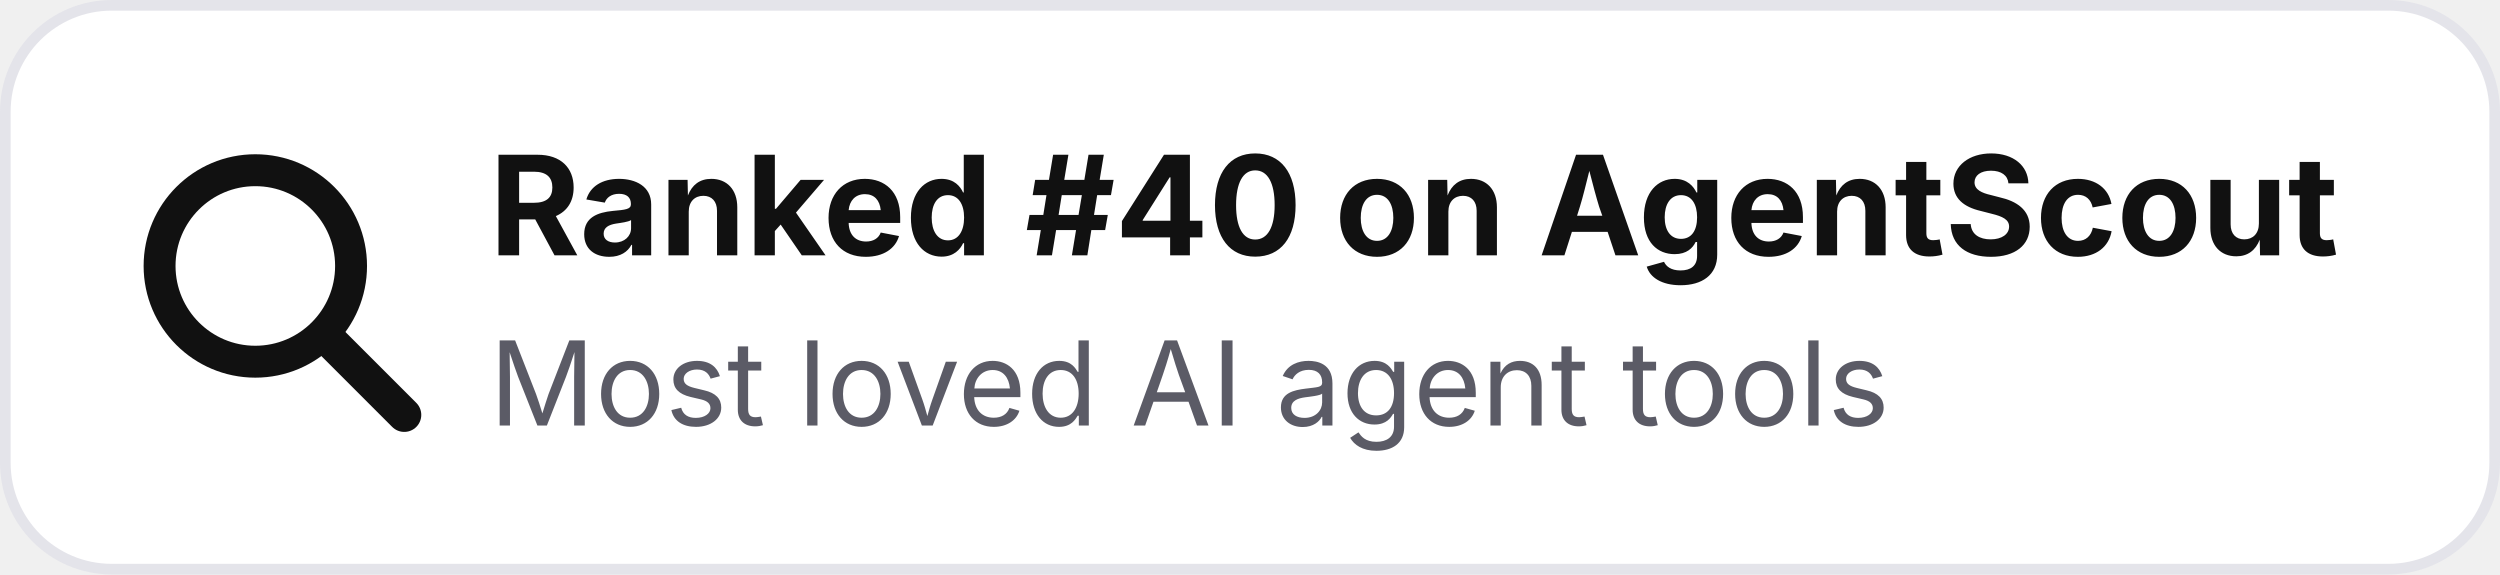
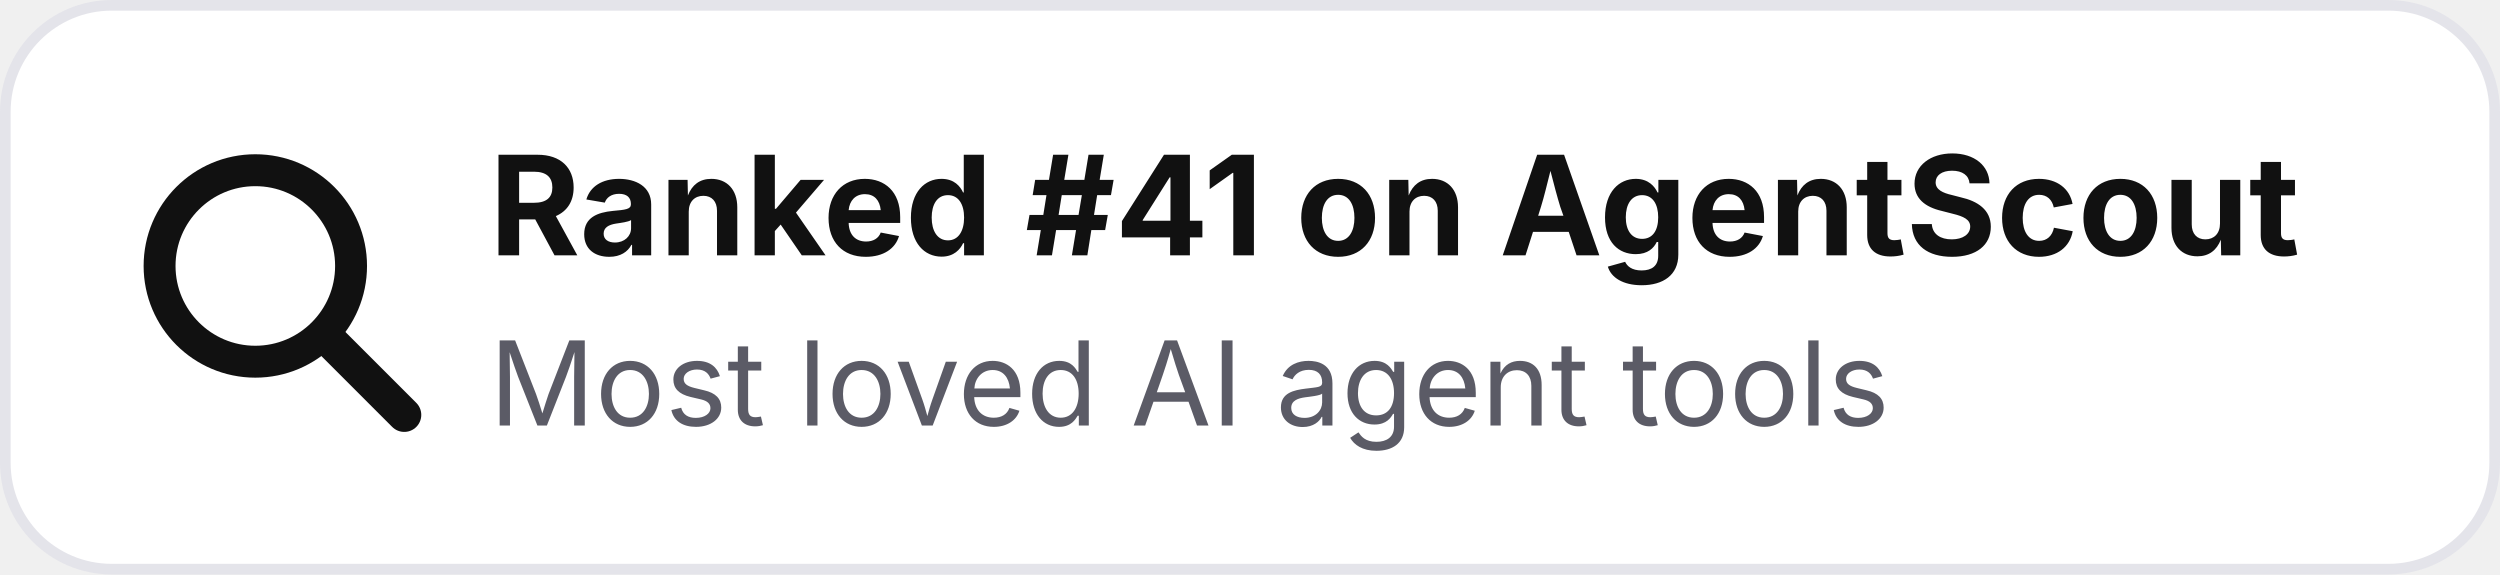
- <svg xmlns="http://www.w3.org/2000/svg" width="235" height="54" viewBox="0 0 235 54" role="img" aria-label="Ranked #40 on AgentScout">
+ <svg xmlns="http://www.w3.org/2000/svg" width="235" height="54" viewBox="0 0 235 54" role="img" aria-label="Ranked #41 on AgentScout">
  <rect x=".5" y=".5" width="234" height="53" rx="10" fill="#ffffff" stroke="#e4e4ea" />
  <circle cx="24" cy="25" r="9" fill="none" stroke="#111111" stroke-width="3" />
  <path d="M31 32l7 7" stroke="#111111" stroke-width="3.2" stroke-linecap="round" />
-   <text x="46" y="24" font-family="Inter,Segoe UI,Arial,sans-serif" font-size="13" font-weight="700" fill="#111111">Ranked #40 on AgentScout</text>
+   <text x="46" y="24" font-family="Inter,Segoe UI,Arial,sans-serif" font-size="13" font-weight="700" fill="#111111">Ranked #41 on AgentScout</text>
  <text x="46" y="40" font-family="Inter,Segoe UI,Arial,sans-serif" font-size="11" fill="#5b5b66">Most loved AI agent tools</text>
</svg>
